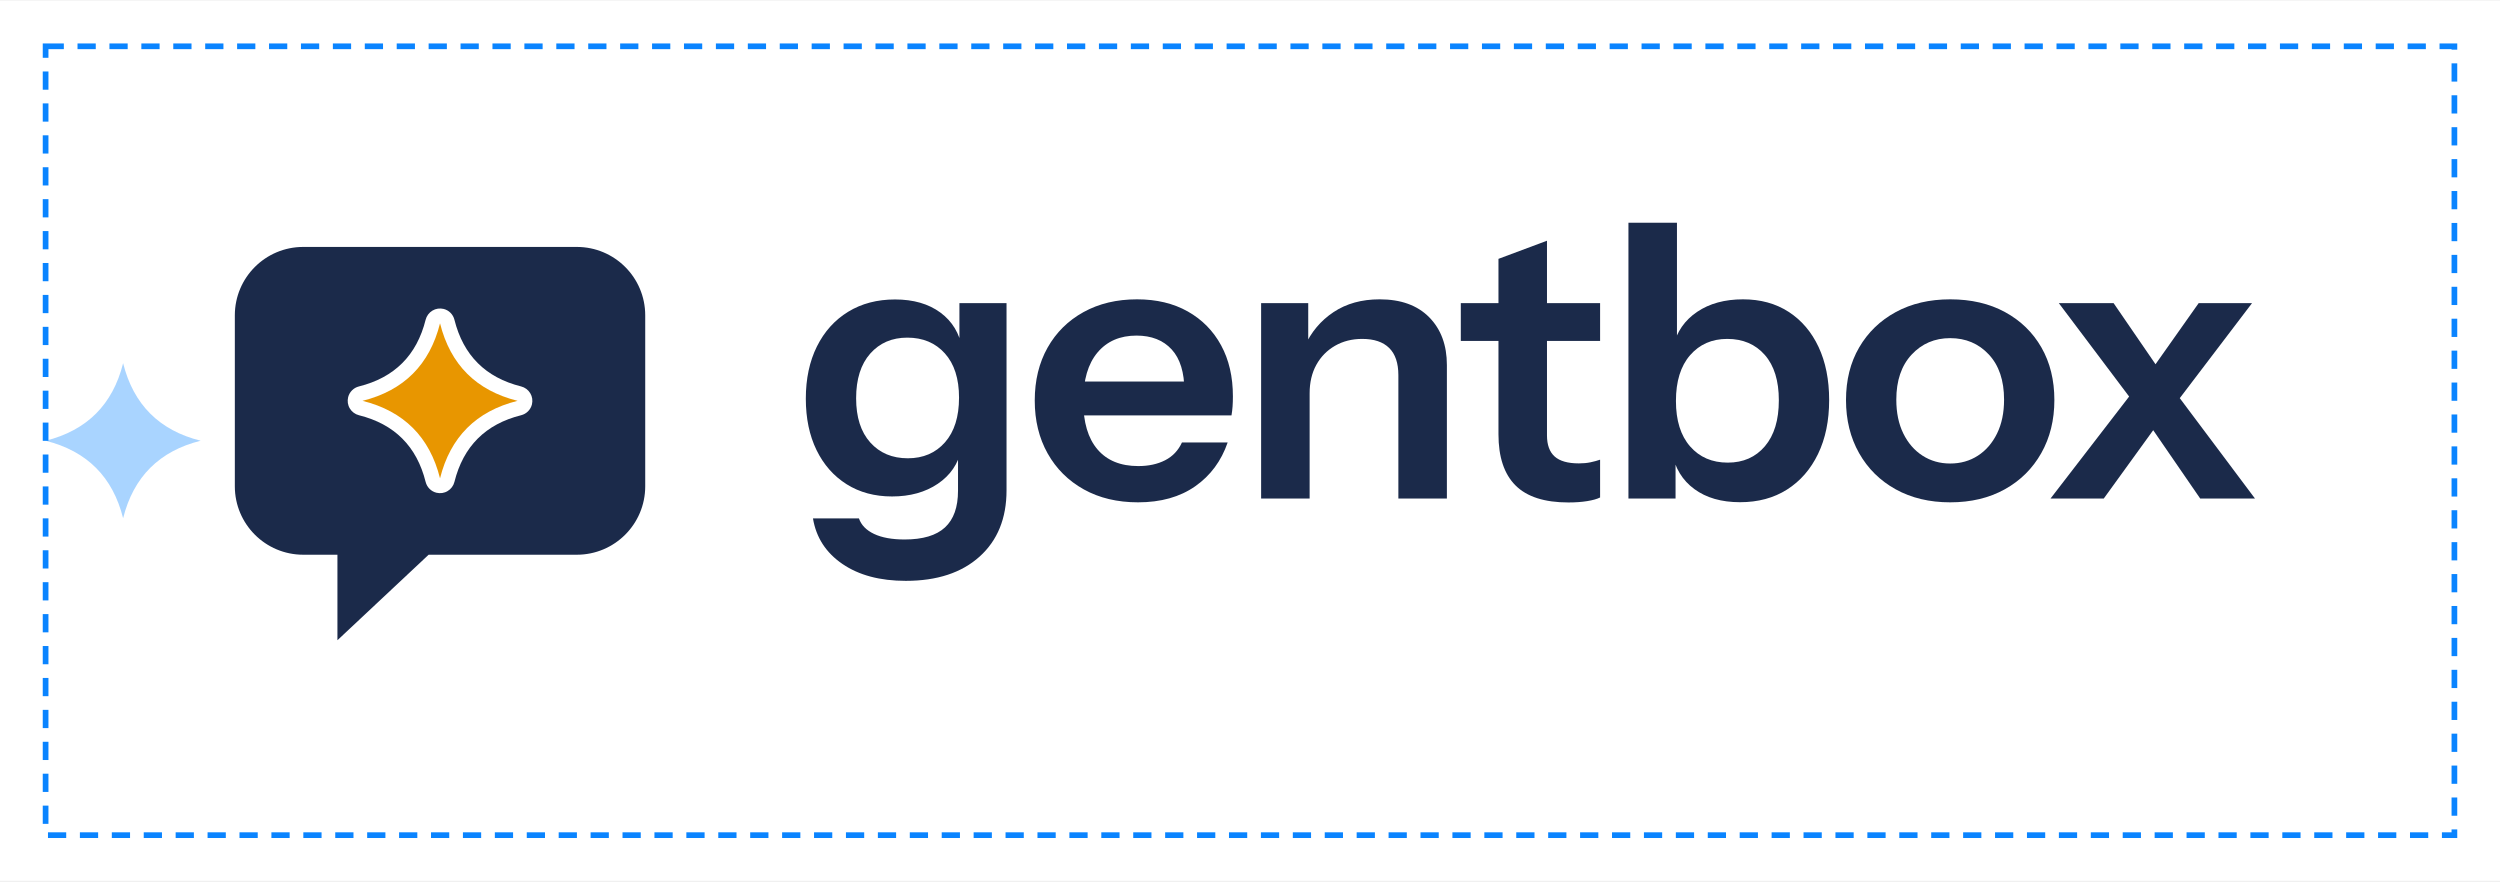
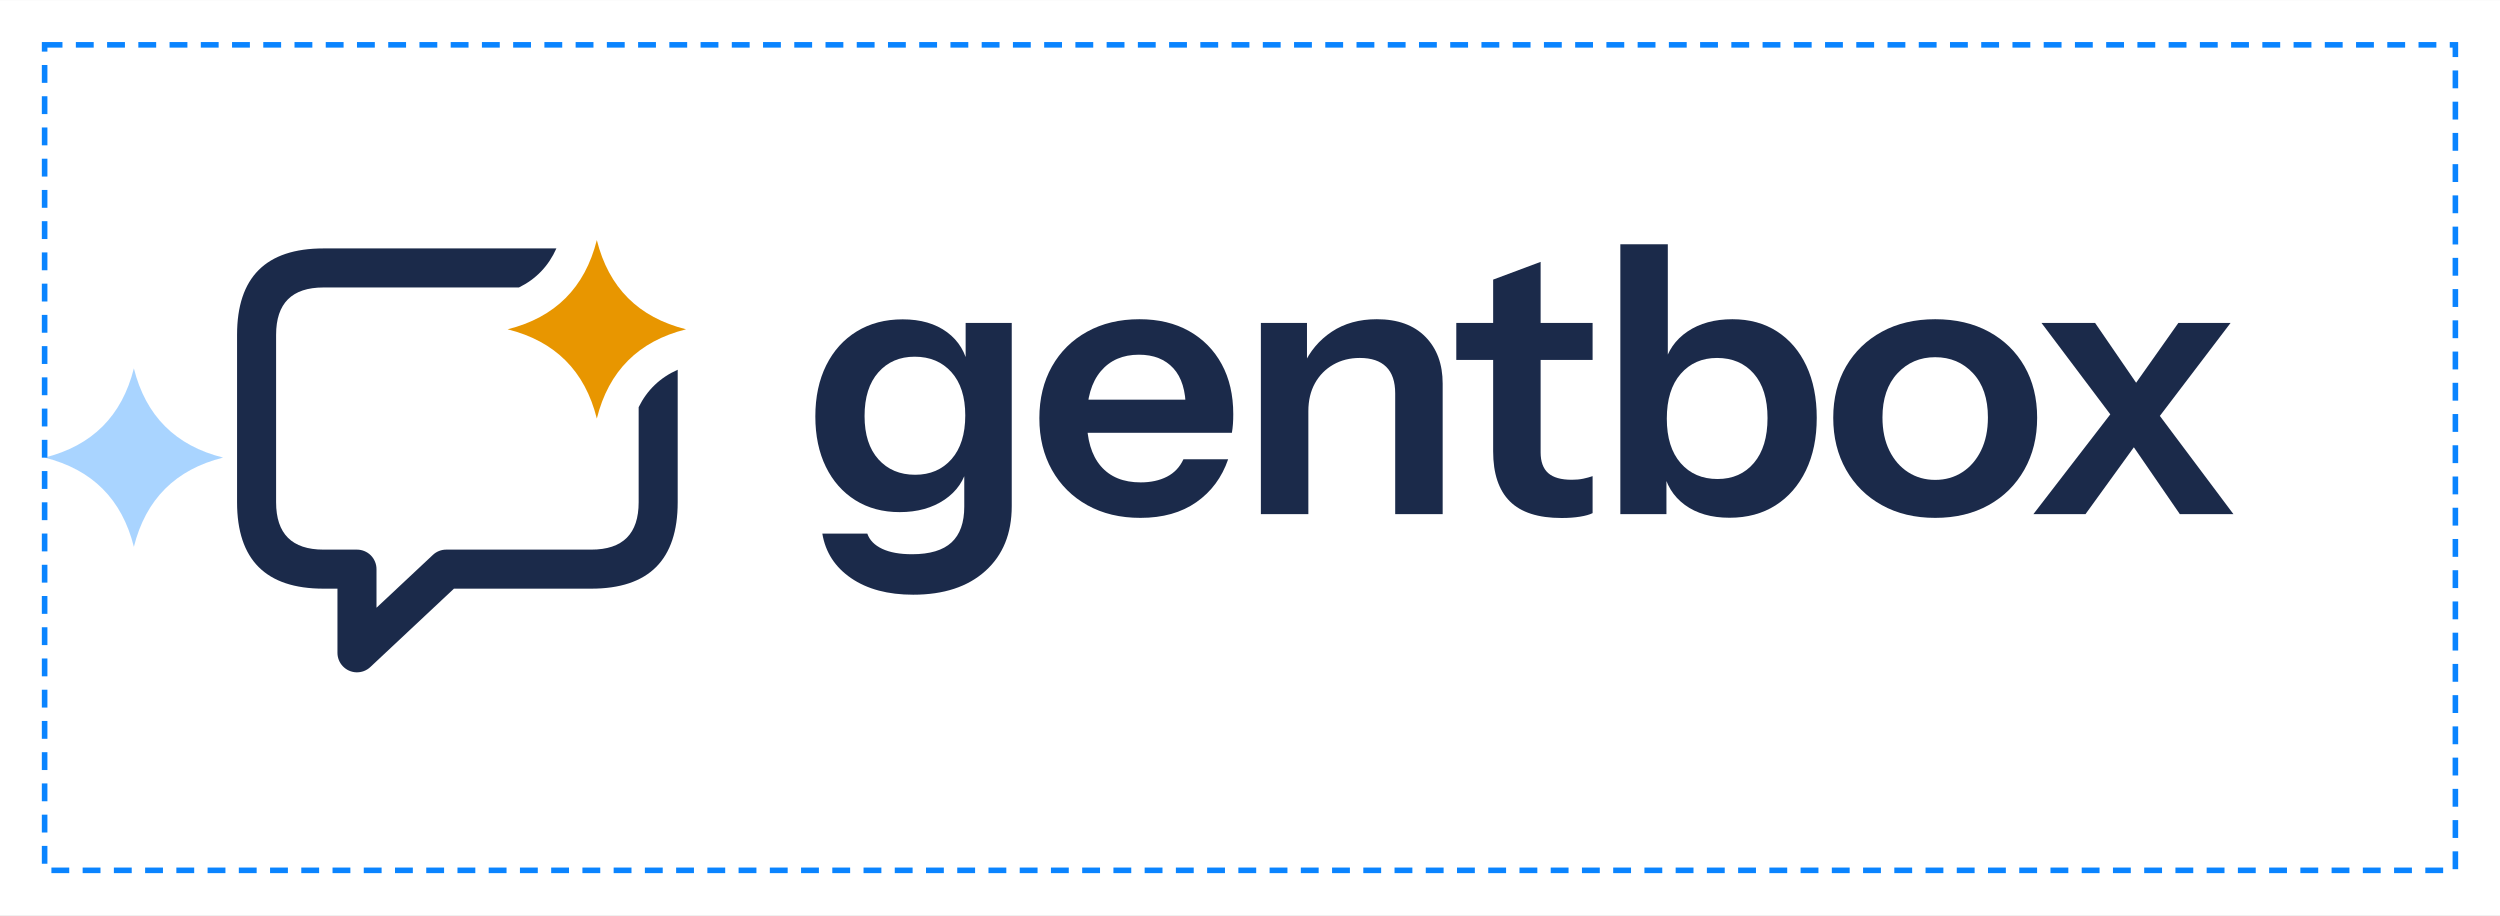
- <svg xmlns="http://www.w3.org/2000/svg" width="658" height="232" viewBox="-7.3 -7.3 109.652 38.6">
-   <rect x="-7.3" y="-7.3" width="109.652" height="38.6" fill="#FFFFFF" />
-   <path d="M6 3.5H18C19.657 3.5 21 4.843 21 6.5V14C21 15.657 19.657 17 18 17H11.5L7.5 20.75V17H6C4.343 17 3 15.657 3 14V6.5C3 4.843 4.343 3.5 6 3.5ZM12.631 6.692Q12.587 6.518 12.46 6.39Q12.332 6.263 12.158 6.219Q12.096 6.204 12.032 6.201Q11.968 6.198 11.904 6.207Q11.841 6.217 11.781 6.238Q11.72 6.26 11.666 6.293Q11.611 6.326 11.563 6.369Q11.516 6.412 11.478 6.463Q11.44 6.514 11.412 6.572Q11.385 6.63 11.369 6.692Q10.784 9.034 8.442 9.619Q8.268 9.663 8.14 9.79Q8.013 9.918 7.969 10.092Q7.954 10.154 7.951 10.218Q7.948 10.282 7.957 10.346Q7.967 10.409 7.988 10.469Q8.01 10.53 8.043 10.584Q8.076 10.639 8.119 10.687Q8.162 10.734 8.213 10.772Q8.264 10.81 8.322 10.838Q8.38 10.865 8.442 10.881Q10.784 11.466 11.369 13.808Q11.413 13.982 11.54 14.11Q11.668 14.237 11.842 14.281Q11.904 14.296 11.968 14.299Q12.032 14.302 12.096 14.293Q12.159 14.283 12.219 14.262Q12.28 14.24 12.334 14.207Q12.389 14.174 12.437 14.131Q12.484 14.088 12.522 14.037Q12.56 13.986 12.588 13.928Q12.615 13.87 12.631 13.808Q13.216 11.466 15.558 10.881Q15.732 10.837 15.86 10.71Q15.987 10.582 16.031 10.408Q16.046 10.346 16.049 10.282Q16.052 10.218 16.043 10.154Q16.033 10.091 16.012 10.031Q15.99 9.97 15.957 9.916Q15.924 9.861 15.881 9.813Q15.838 9.766 15.787 9.728Q15.736 9.69 15.678 9.662Q15.62 9.635 15.558 9.619Q13.216 9.034 12.631 6.692Z" fill="#1B2A4A" />
-   <path d="M12 6.85Q12.68 9.57 15.4 10.25Q12.68 10.93 12 13.65Q11.32 10.93 8.6 10.25Q11.32 9.57 12 6.85Z" fill="#E89600" />
+ <svg xmlns="http://www.w3.org/2000/svg" width="672" height="246" viewBox="-8.5 -8.5 112.052 41">
+   <rect x="-8.5" y="-8.5" width="112.052" height="41" fill="#FFFFFF" />
+   <path d="M6 2.625H16.438Q15.909 3.811 14.759 4.375H6Q3.875 4.375 3.875 6.5V14Q3.875 16.125 6 16.125H7.5Q7.586 16.125 7.671 16.142Q7.755 16.159 7.835 16.192Q7.914 16.225 7.986 16.272Q8.058 16.32 8.119 16.381Q8.18 16.442 8.228 16.514Q8.275 16.586 8.308 16.665Q8.341 16.745 8.358 16.829Q8.375 16.914 8.375 17V18.73L10.902 16.362Q11.023 16.248 11.178 16.186Q11.333 16.125 11.5 16.125H18Q20.125 16.125 20.125 14V9.741Q20.689 8.591 21.875 8.062V14Q21.875 17.875 18 17.875H11.846L8.098 21.388Q8.036 21.447 7.962 21.493Q7.889 21.538 7.809 21.569Q7.728 21.599 7.643 21.613Q7.558 21.627 7.472 21.625Q7.386 21.622 7.302 21.602Q7.218 21.583 7.139 21.547Q7.061 21.512 6.991 21.461Q6.921 21.411 6.862 21.348Q6.748 21.227 6.686 21.072Q6.625 20.917 6.625 20.75V17.875H6Q2.125 17.875 2.125 14V6.5Q2.125 2.625 6 2.625Z" fill="#1B2A4A" />
+   <path d="M18.25 2.25Q19.05 5.45 22.25 6.25Q19.05 7.05 18.25 10.25Q17.45 7.05 14.25 6.25Q17.45 5.45 18.25 2.25Z" fill="#E89600" />
  <g transform="translate(27.54 14.534) scale(0.0168)" fill="#1B2A4A">
    <path transform="matrix(1 0 0 -1 0 0)" d="M291 -215Q190 -215 125.5 -170.833Q61 -126.667 48.666 -52H168.668Q177.668 -77.999 208.167 -92.499Q238.667 -106.999 288 -106.999Q359.333 -106.999 393.333 -75.499Q427.333 -43.999 427.333 20V130.333L435.999 128.333Q423.666 71.667 374.666 38.5Q325.666 5.333 255 5.333Q187.333 5.333 136.666 37.167Q86 69 58 126.333Q30 183.667 30 260.667Q30 338.667 59 397Q88 455.333 140.5 487.5Q193 519.667 263 519.667Q335 519.667 381.5 485.333Q428 451 438.666 390L430.999 389V510H554.001V21.333Q554.001 -88.333 483.667 -151.667Q413.334 -215 291 -215ZM296.334 105.001Q356.667 105.001 393.333 146.667Q429.999 188.334 429.999 263.333Q429.999 337.666 393 378.833Q356 419.999 295 419.999Q235.001 419.999 198.168 378.333Q161.334 336.666 161.334 261.667Q161.334 187.334 198.334 146.167Q235.334 105.001 296.334 105.001Z" />
    <path transform="matrix(1 0 0 -1 601 0)" d="M296.334 -10Q215.333 -10 154.667 23.833Q94 57.667 60.333 117.667Q26.666 177.667 26.666 255.667Q26.666 334.333 60.166 393.833Q93.666 453.333 154 486.667Q214.333 520 293.667 520Q370 520 426.167 488.333Q482.334 456.667 513.167 400Q544.001 343.333 544.001 266.667Q544.001 252.666 543.167 240.666Q542.334 228.666 540.334 217H105.333V305.334H443.332L417.332 281.001Q417.332 353 384.166 389.166Q351 425.333 292.333 425.333Q227.667 425.333 190.501 381.166Q153.334 337 153.334 254Q153.334 171.667 190.501 128.167Q227.667 84.667 297 84.667Q337.333 84.667 367 99.834Q396.666 115 410.999 146.333H530.334Q505.334 73.667 445.501 31.833Q385.667 -10 296.334 -10Z" />
    <path transform="matrix(1 0 0 -1 1152 0)" d="M66.666 0V510H189.668V390H193.334V0ZM424.999 0V322Q424.999 369.333 401 392.999Q377 416.666 330.667 416.666Q290.667 416.666 259.501 398.666Q228.334 380.666 210.834 348.999Q193.334 317.333 193.334 274.667L180.334 397Q205.668 453.333 255.834 486.667Q306.001 520 376.001 520Q459.334 520 505.501 473.167Q551.667 426.333 551.667 348.333V0Z" />
    <path transform="matrix(1 0 0 -1 1725 0)" d="M296 -10.333Q202.333 -10.333 157.833 34.167Q113.333 78.667 113.333 167.667V625.667L240.001 673V164.667Q240.001 127.668 260.001 109.668Q280.001 91.668 323.334 91.668Q340.001 91.668 353.501 94.501Q367.001 97.334 378.667 101.334V2.667Q366.667 -3.333 344.834 -6.833Q323 -10.333 296 -10.333ZM15 411.332V510H378.667V411.332Z" />
    <path transform="matrix(1 0 0 -1 2111 0)" d="M358.001 -9.667Q285.334 -9.667 238.668 24.667Q192.001 59 180.668 119.667L189.668 121V0H66.666V720H193.334V395L183.668 397.333Q197.334 454.333 245.834 487.167Q294.334 520 365.667 520Q434.334 520 484.834 487.333Q535.334 454.667 563.001 395.667Q590.667 336.667 590.667 257Q590.667 176.333 561.667 116.333Q532.667 56.333 480.667 23.333Q428.667 -9.667 358.001 -9.667ZM326 93.668Q386.666 93.668 423 136.501Q459.333 179.334 459.333 256.333Q459.333 333 422.666 374.833Q386 416.666 324.667 416.666Q264.667 416.666 227.668 374.166Q190.668 331.666 190.668 254.667Q190.668 178.334 227.668 136.001Q264.667 93.668 326 93.668Z" />
    <path transform="matrix(1 0 0 -1 2719 0)" d="M298.667 -10Q217.667 -10 156.333 24Q95 58 60.833 118.5Q26.666 179 26.666 257Q26.666 335.333 61 394.333Q95.333 453.333 156.5 486.667Q217.667 520 298.667 520Q380.667 520 441.834 486.667Q503.001 453.333 536.834 394.333Q570.667 335.333 570.667 257Q570.667 179 536.501 118.5Q502.334 58 441.167 24Q380 -10 298.667 -10ZM298.667 91.334Q339.333 91.334 371 111.834Q402.666 132.334 420.999 169.667Q439.333 207 439.333 258Q439.333 333.333 399.5 375.999Q359.666 418.666 298.667 418.666Q238.001 418.666 198.001 375.666Q158.001 332.666 158.001 258Q158.001 207 176.334 169.667Q194.668 132.334 226.501 111.834Q258.334 91.334 298.667 91.334Z" />
    <path transform="matrix(1 0 0 -1 3253 0)" d="M417.333 0 260.333 228.333 48.333 510H191.335L333.334 303L560.335 0ZM270 307.001 413.333 510H552.668L331.334 219ZM320.001 213.333 165.668 0H26.667L259.667 302.334Z" />
  </g>
-   <rect x="-5.3" y="-5.3" width="105.652" height="34.6" fill="none" stroke="#0A84FF" stroke-width="0.25" stroke-dasharray="0.8 0.6" />
-   <path d="M-1.9 8.6Q-1.22 11.32 1.5 12Q-1.22 12.68 -1.9 15.4Q-2.58 12.68 -5.3 12Q-2.58 11.32 -1.9 8.6Z" fill="#0A84FF" fill-opacity="0.35" />
+   <rect x="-6.5" y="-6.5" width="108.052" height="37" fill="none" stroke="#0A84FF" stroke-width="0.25" stroke-dasharray="0.8 0.6" />
+   <path d="M-2.5 8Q-1.7 11.2 1.5 12Q-1.7 12.8 -2.5 16Q-3.3 12.8 -6.5 12Q-3.3 11.2 -2.5 8Z" fill="#0A84FF" fill-opacity="0.35" />
</svg>
